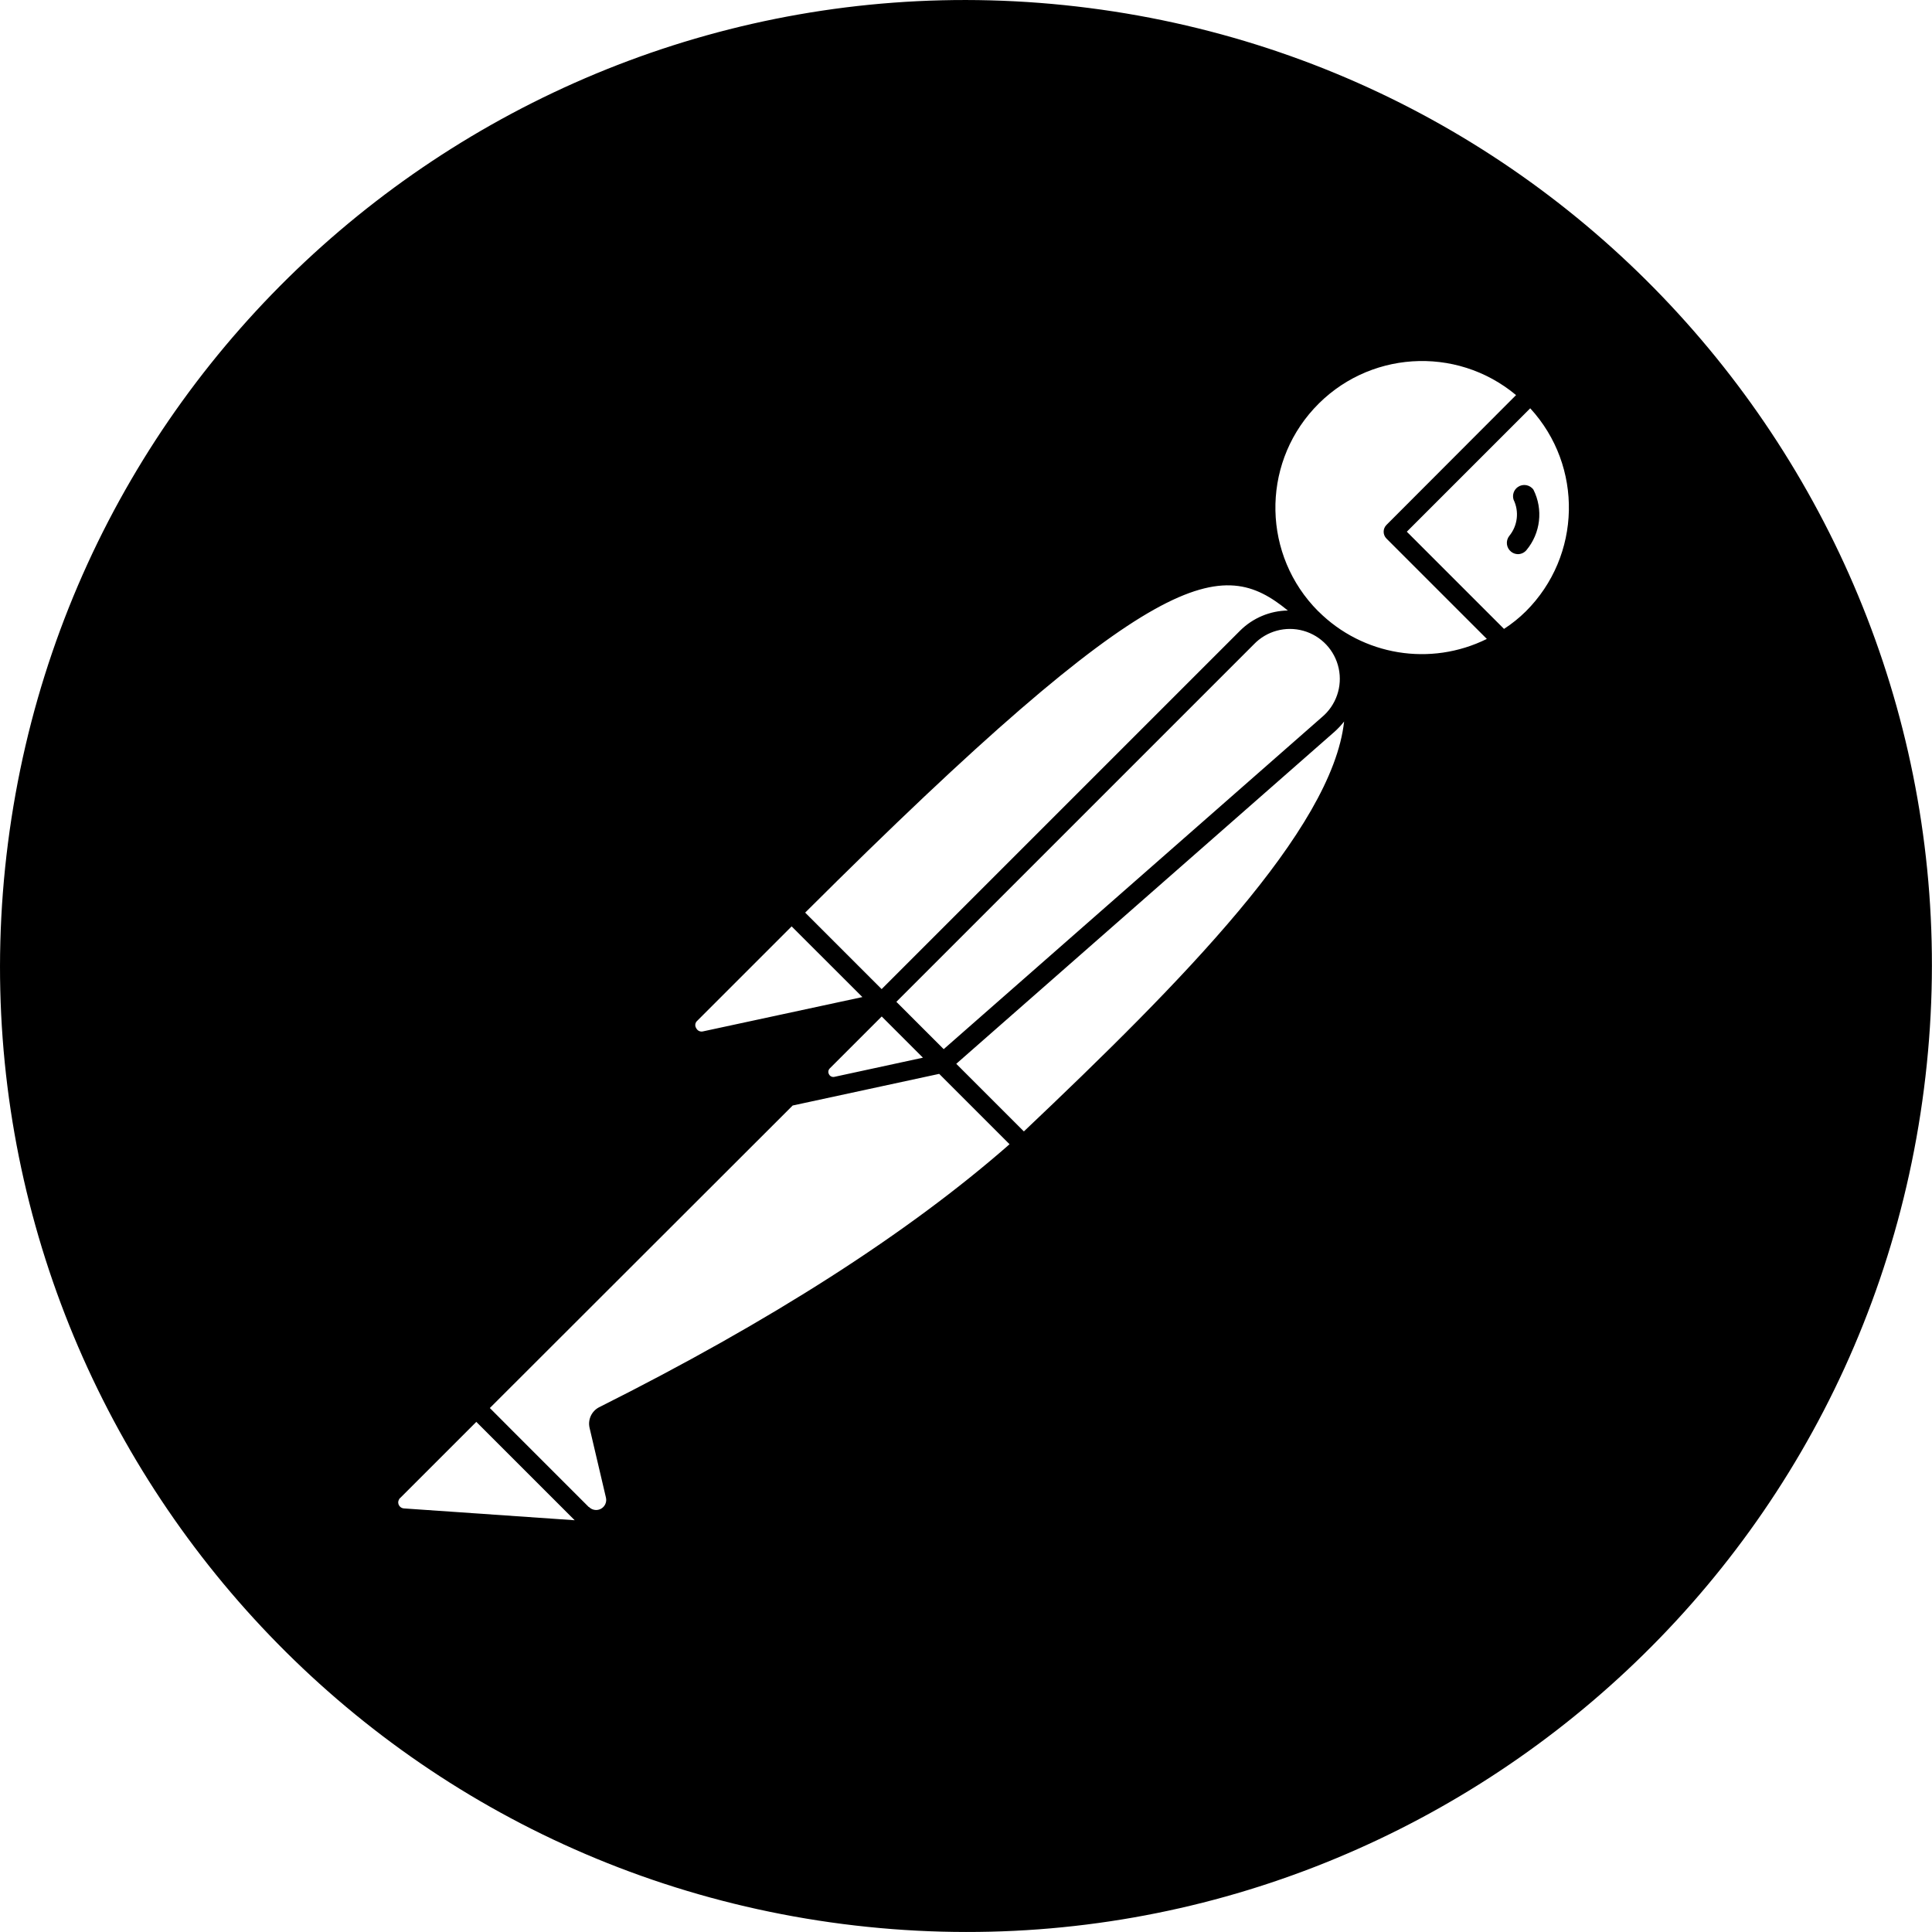
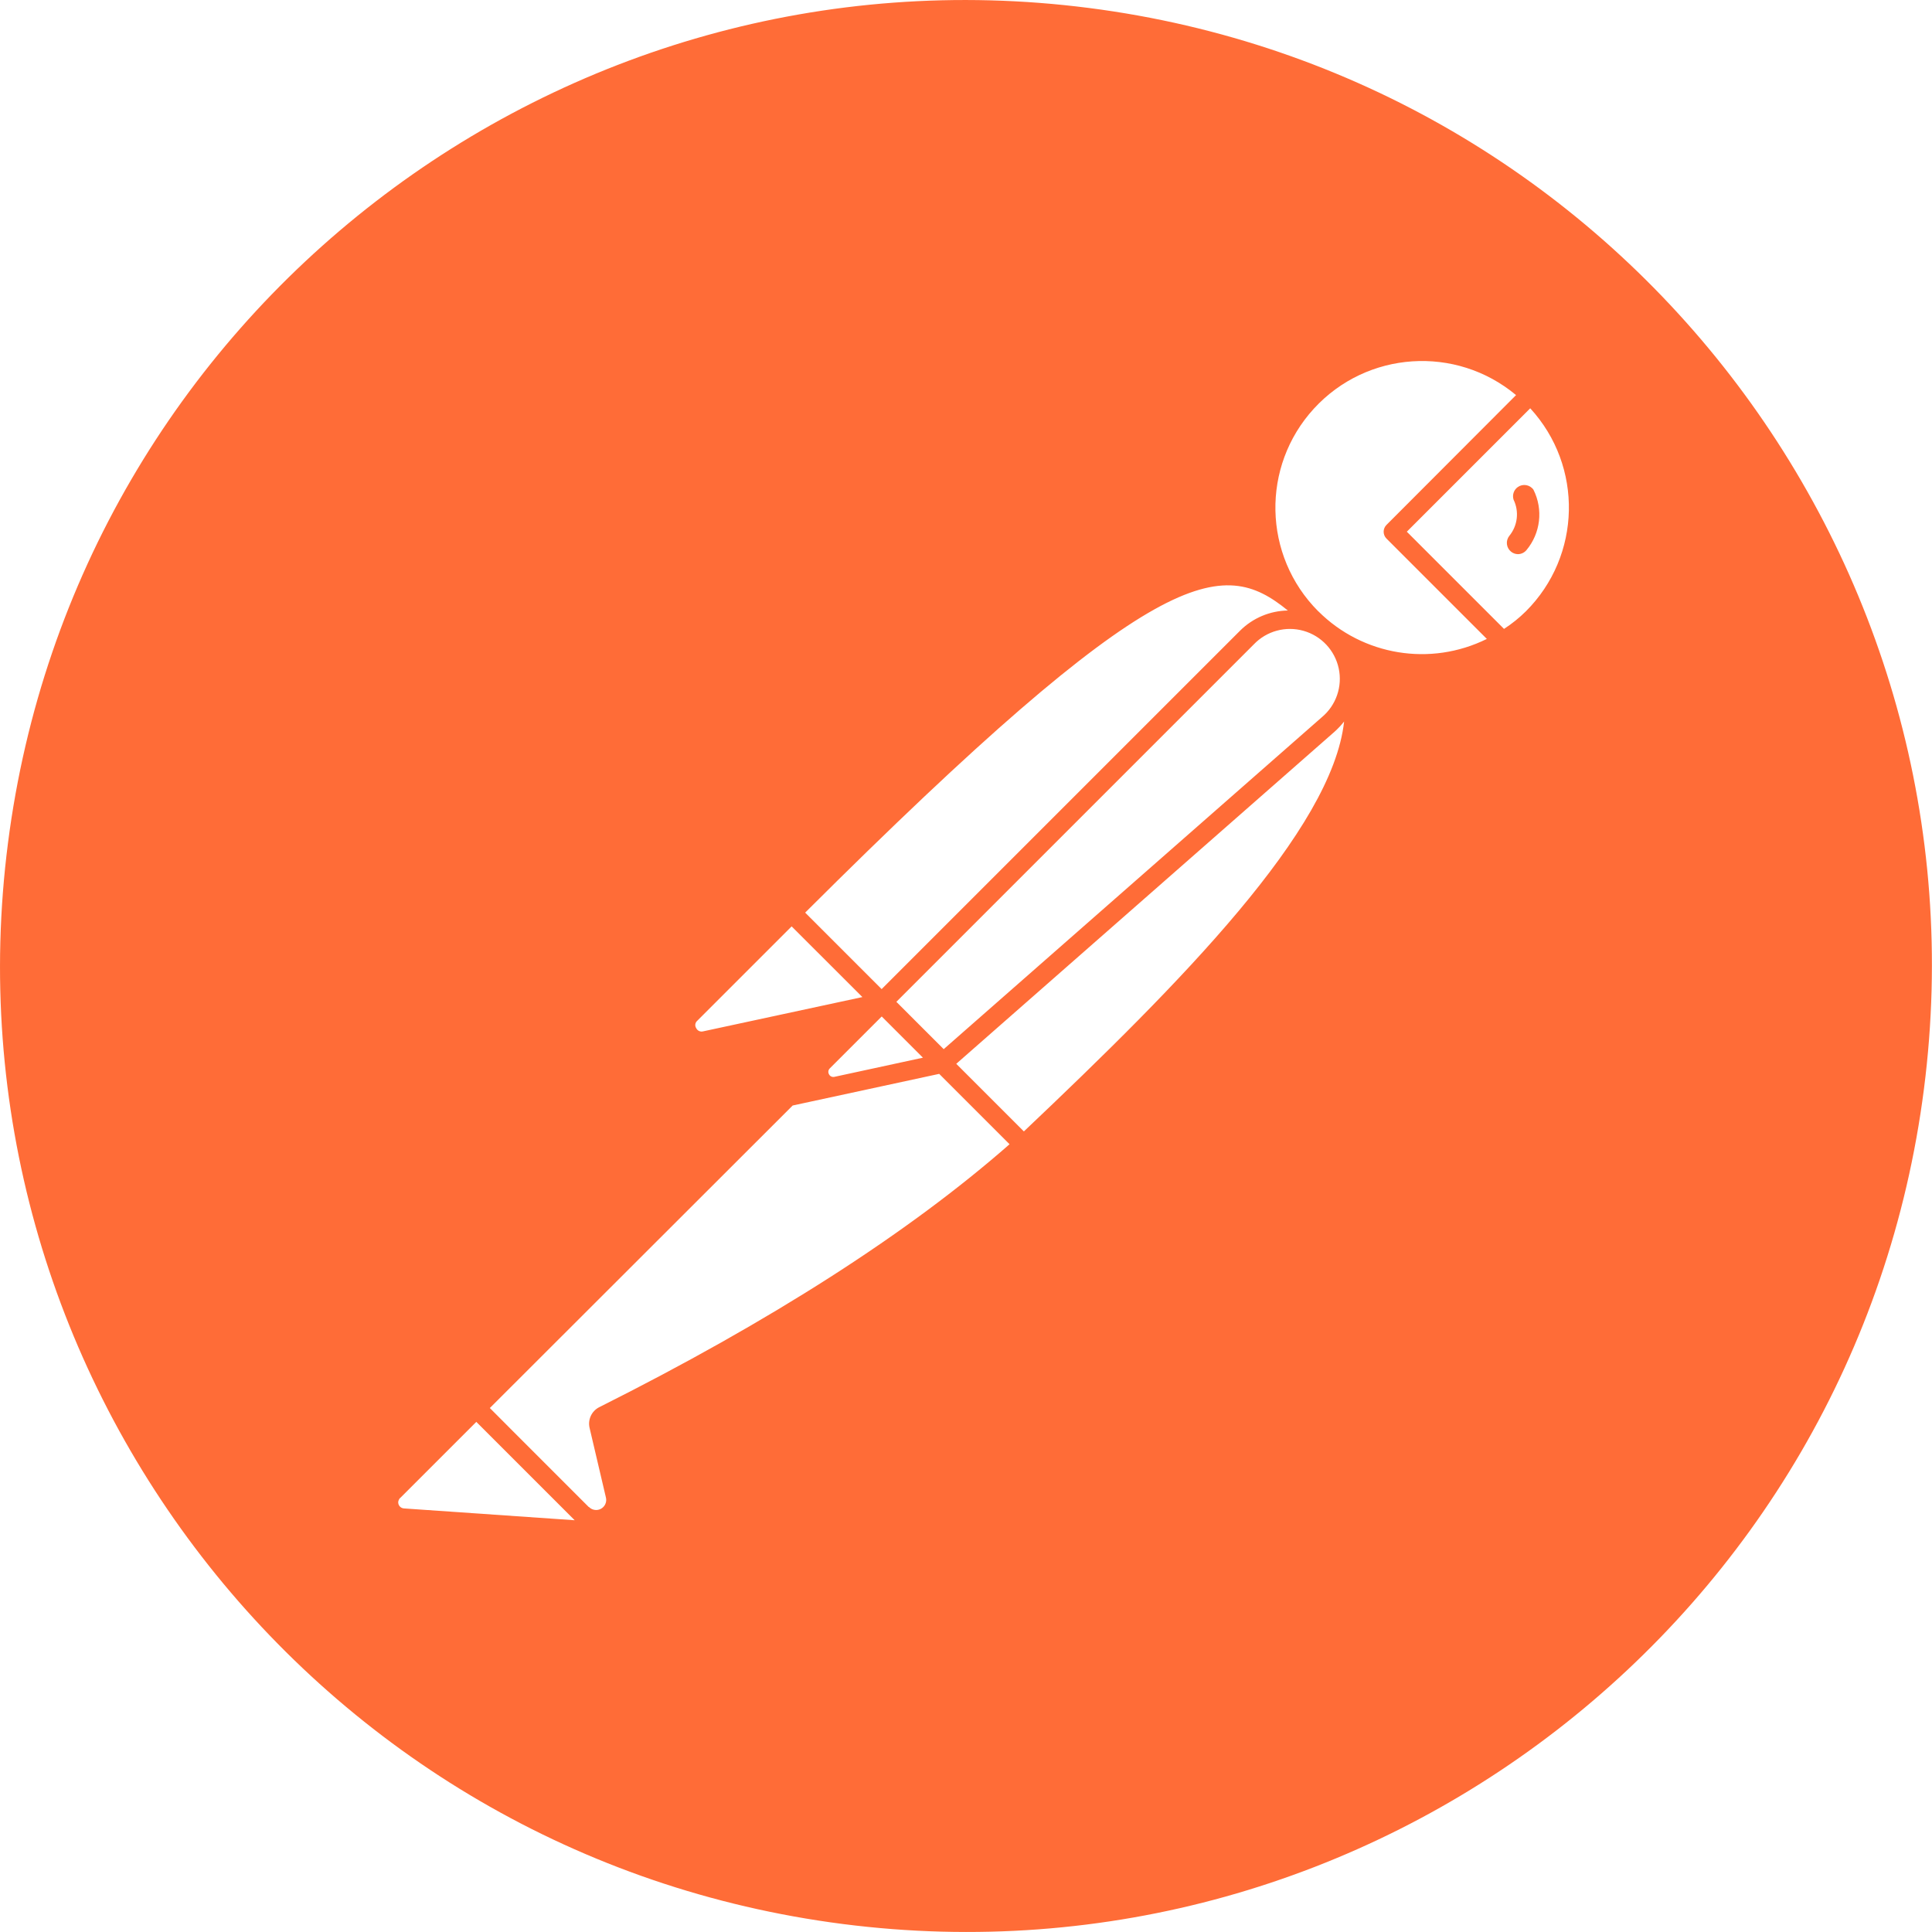
- <svg xmlns="http://www.w3.org/2000/svg" viewBox="0 0 24 24">
+ <svg xmlns="http://www.w3.org/2000/svg" fill="#FF6C37" viewBox="0 0 24 24">
  <path d="M13.527.099C6.955-.744.942 3.9.099 10.473c-.843 6.572 3.8 12.584 10.373 13.428 6.573.843 12.587-3.801 13.428-10.374C24.744 6.955 20.101.943 13.527.099m2.471 7.485a.86.86 0 0 0-.593.25l-4.453 4.453-.307-.307-.643-.643c4.389-4.376 5.18-4.418 5.996-3.753m-4.863 4.861 4.44-4.44a.62.62 0 1 1 .847.903l-4.699 4.125zm.33.694-1.1.238a.06.06 0 0 1-.067-.032.06.06 0 0 1 .01-.073l.645-.645zm-2.803-.459 1.172-1.172.879.878-1.979.426a.074.074 0 0 1-.085-.039.07.07 0 0 1 .013-.093m-3.646 6.058a.076.076 0 0 1-.069-.083.1.1 0 0 1 .022-.046h.002l.946-.946 1.222 1.222zm2.425-1.256a.23.23 0 0 0-.117.256l.203.865a.125.125 0 0 1-.211.117h-.003l-.934-.934-.294-.295 3.762-3.758 1.82-.393.874.874c-1.255 1.102-2.971 2.201-5.1 3.268m5.279-3.428h-.002l-.839-.839 4.699-4.125a1 1 0 0 0 .119-.127c-.148 1.345-2.029 3.245-3.977 5.091m3.657-6.46-.003-.002a1.822 1.822 0 0 1 2.459-2.684l-1.61 1.613a.12.12 0 0 0 0 .169l1.247 1.247a1.82 1.82 0 0 1-2.093-.343m2.578 0a1.7 1.7 0 0 1-.271.218h-.001l-1.207-1.207 1.533-1.533c.661.72.637 1.832-.054 2.522m-.1-1.544a.14.14 0 0 0-.053.157.42.42 0 0 1-.053.45.14.14 0 0 0 .023.197.14.14 0 0 0 .084.03.14.14 0 0 0 .106-.05.69.69 0 0 0 .087-.751.14.14 0 0 0-.194-.033" />
</svg>
